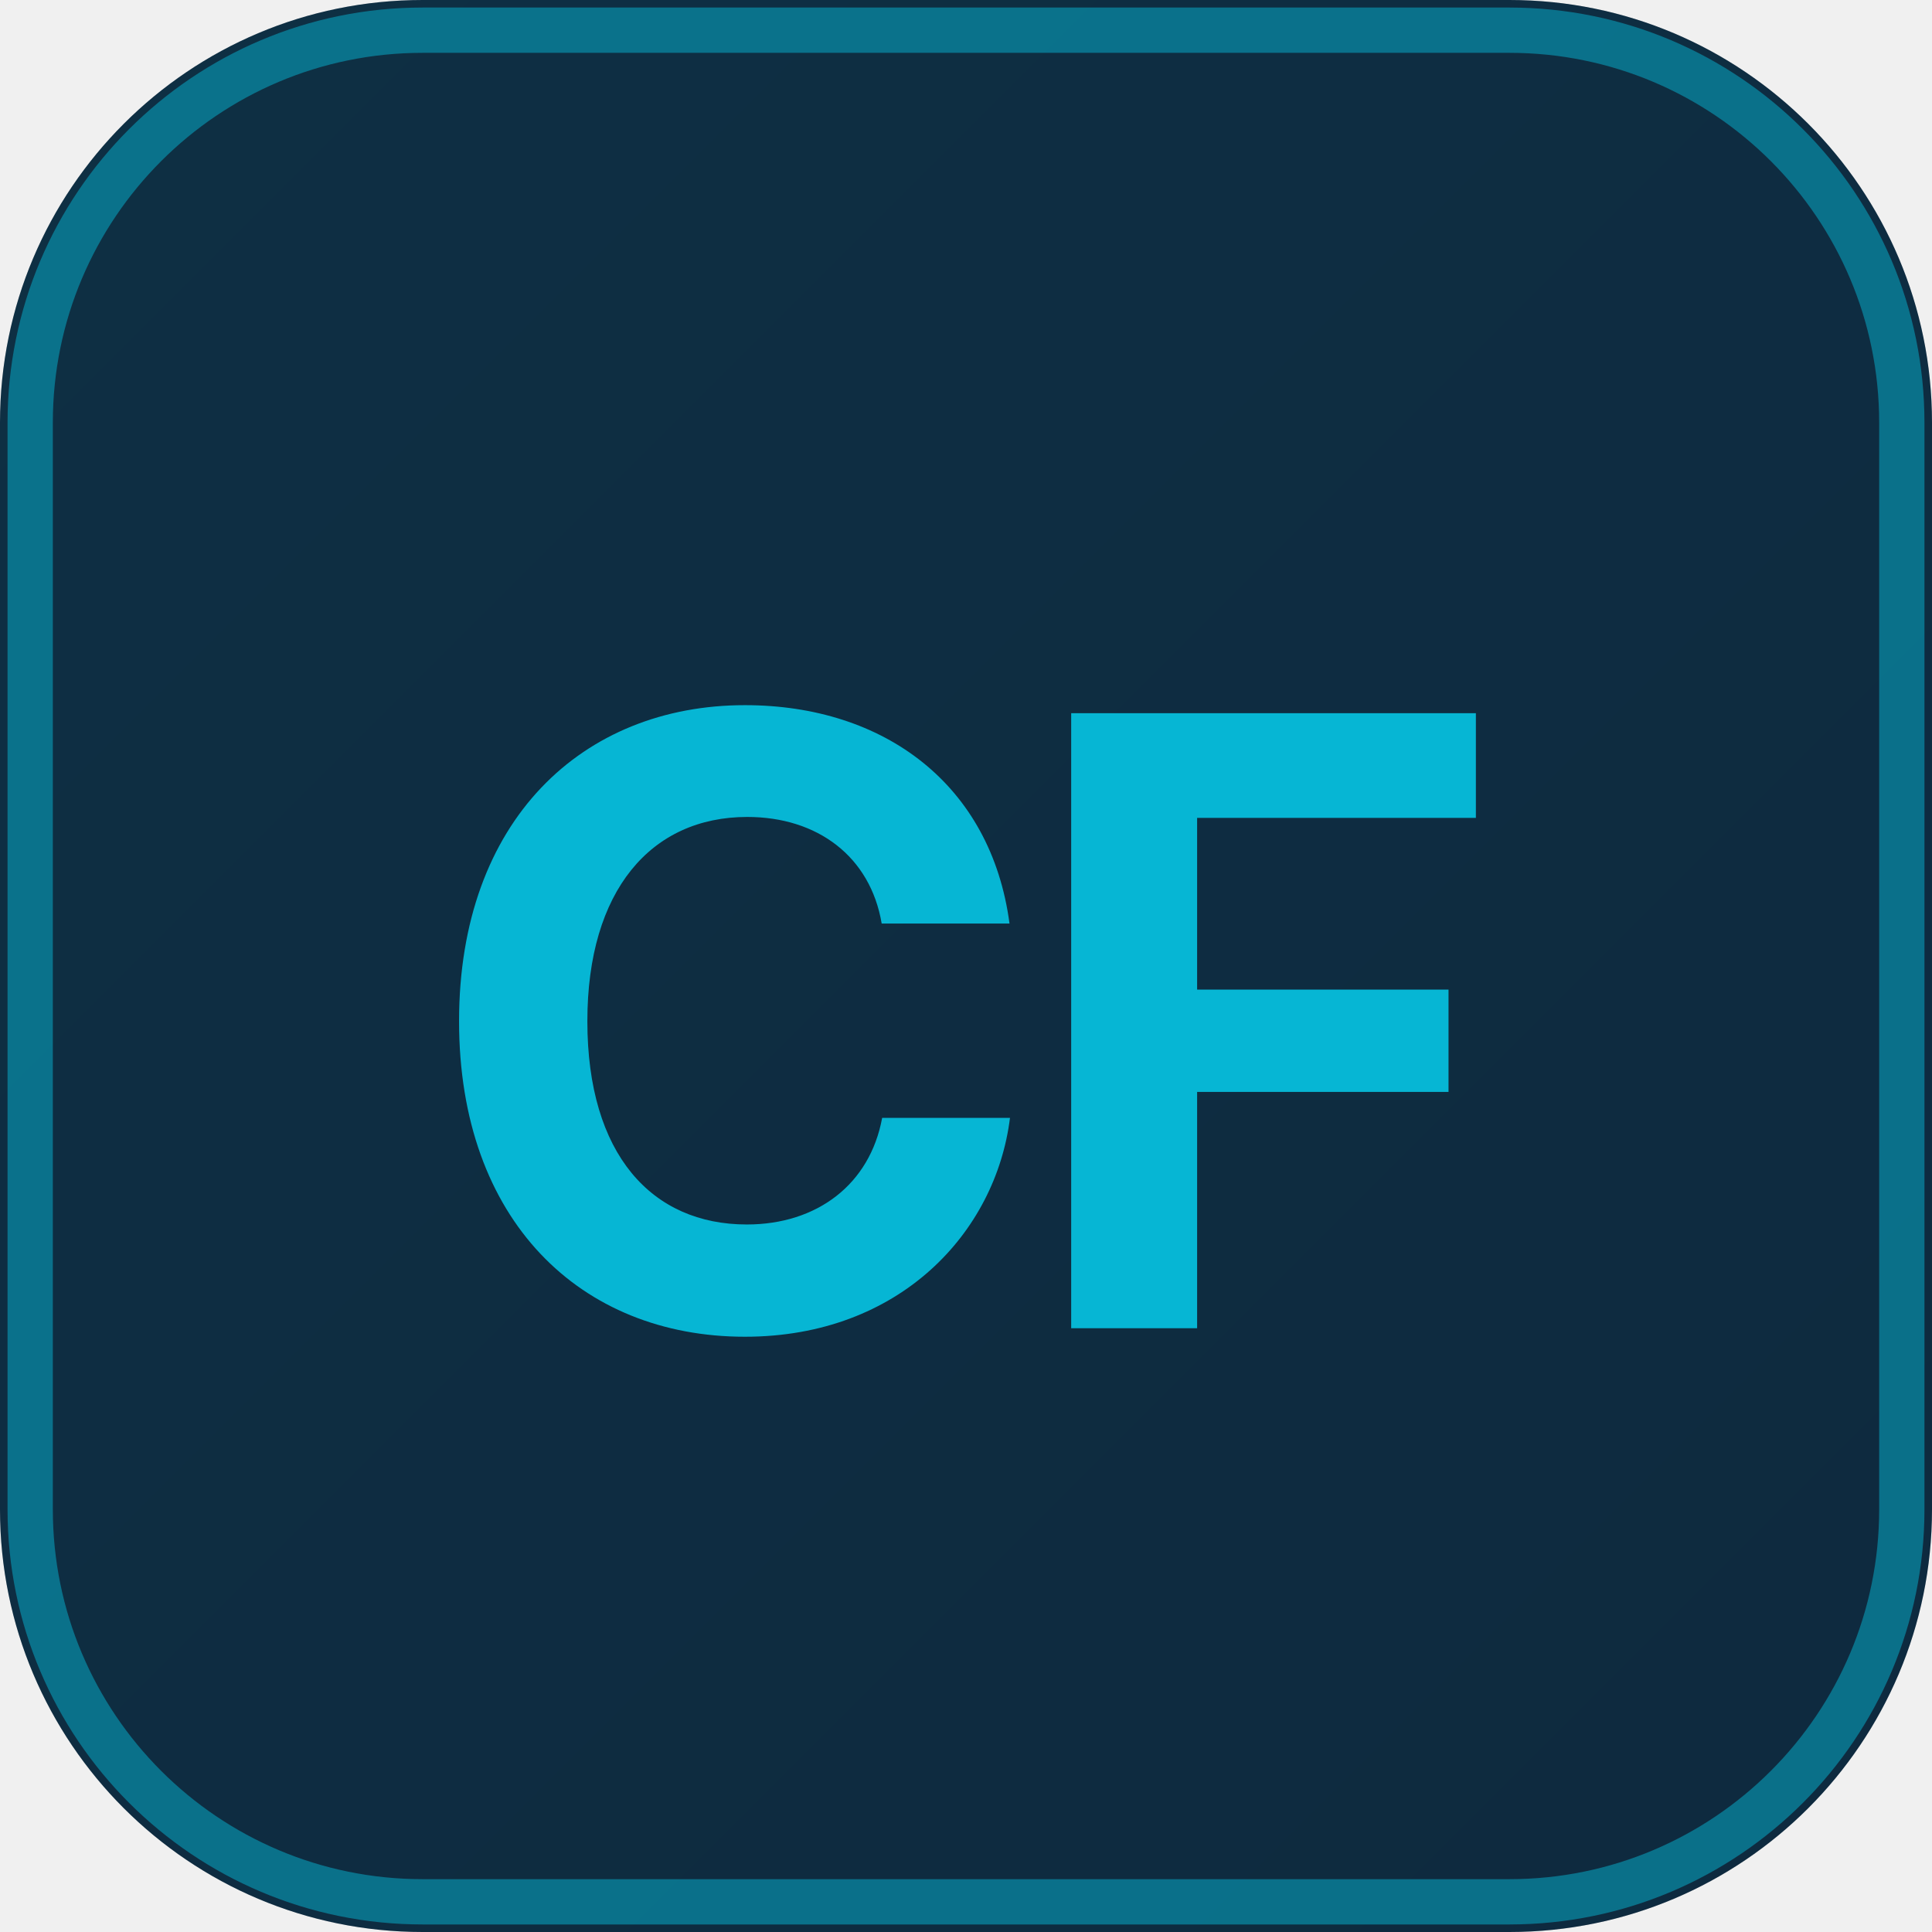
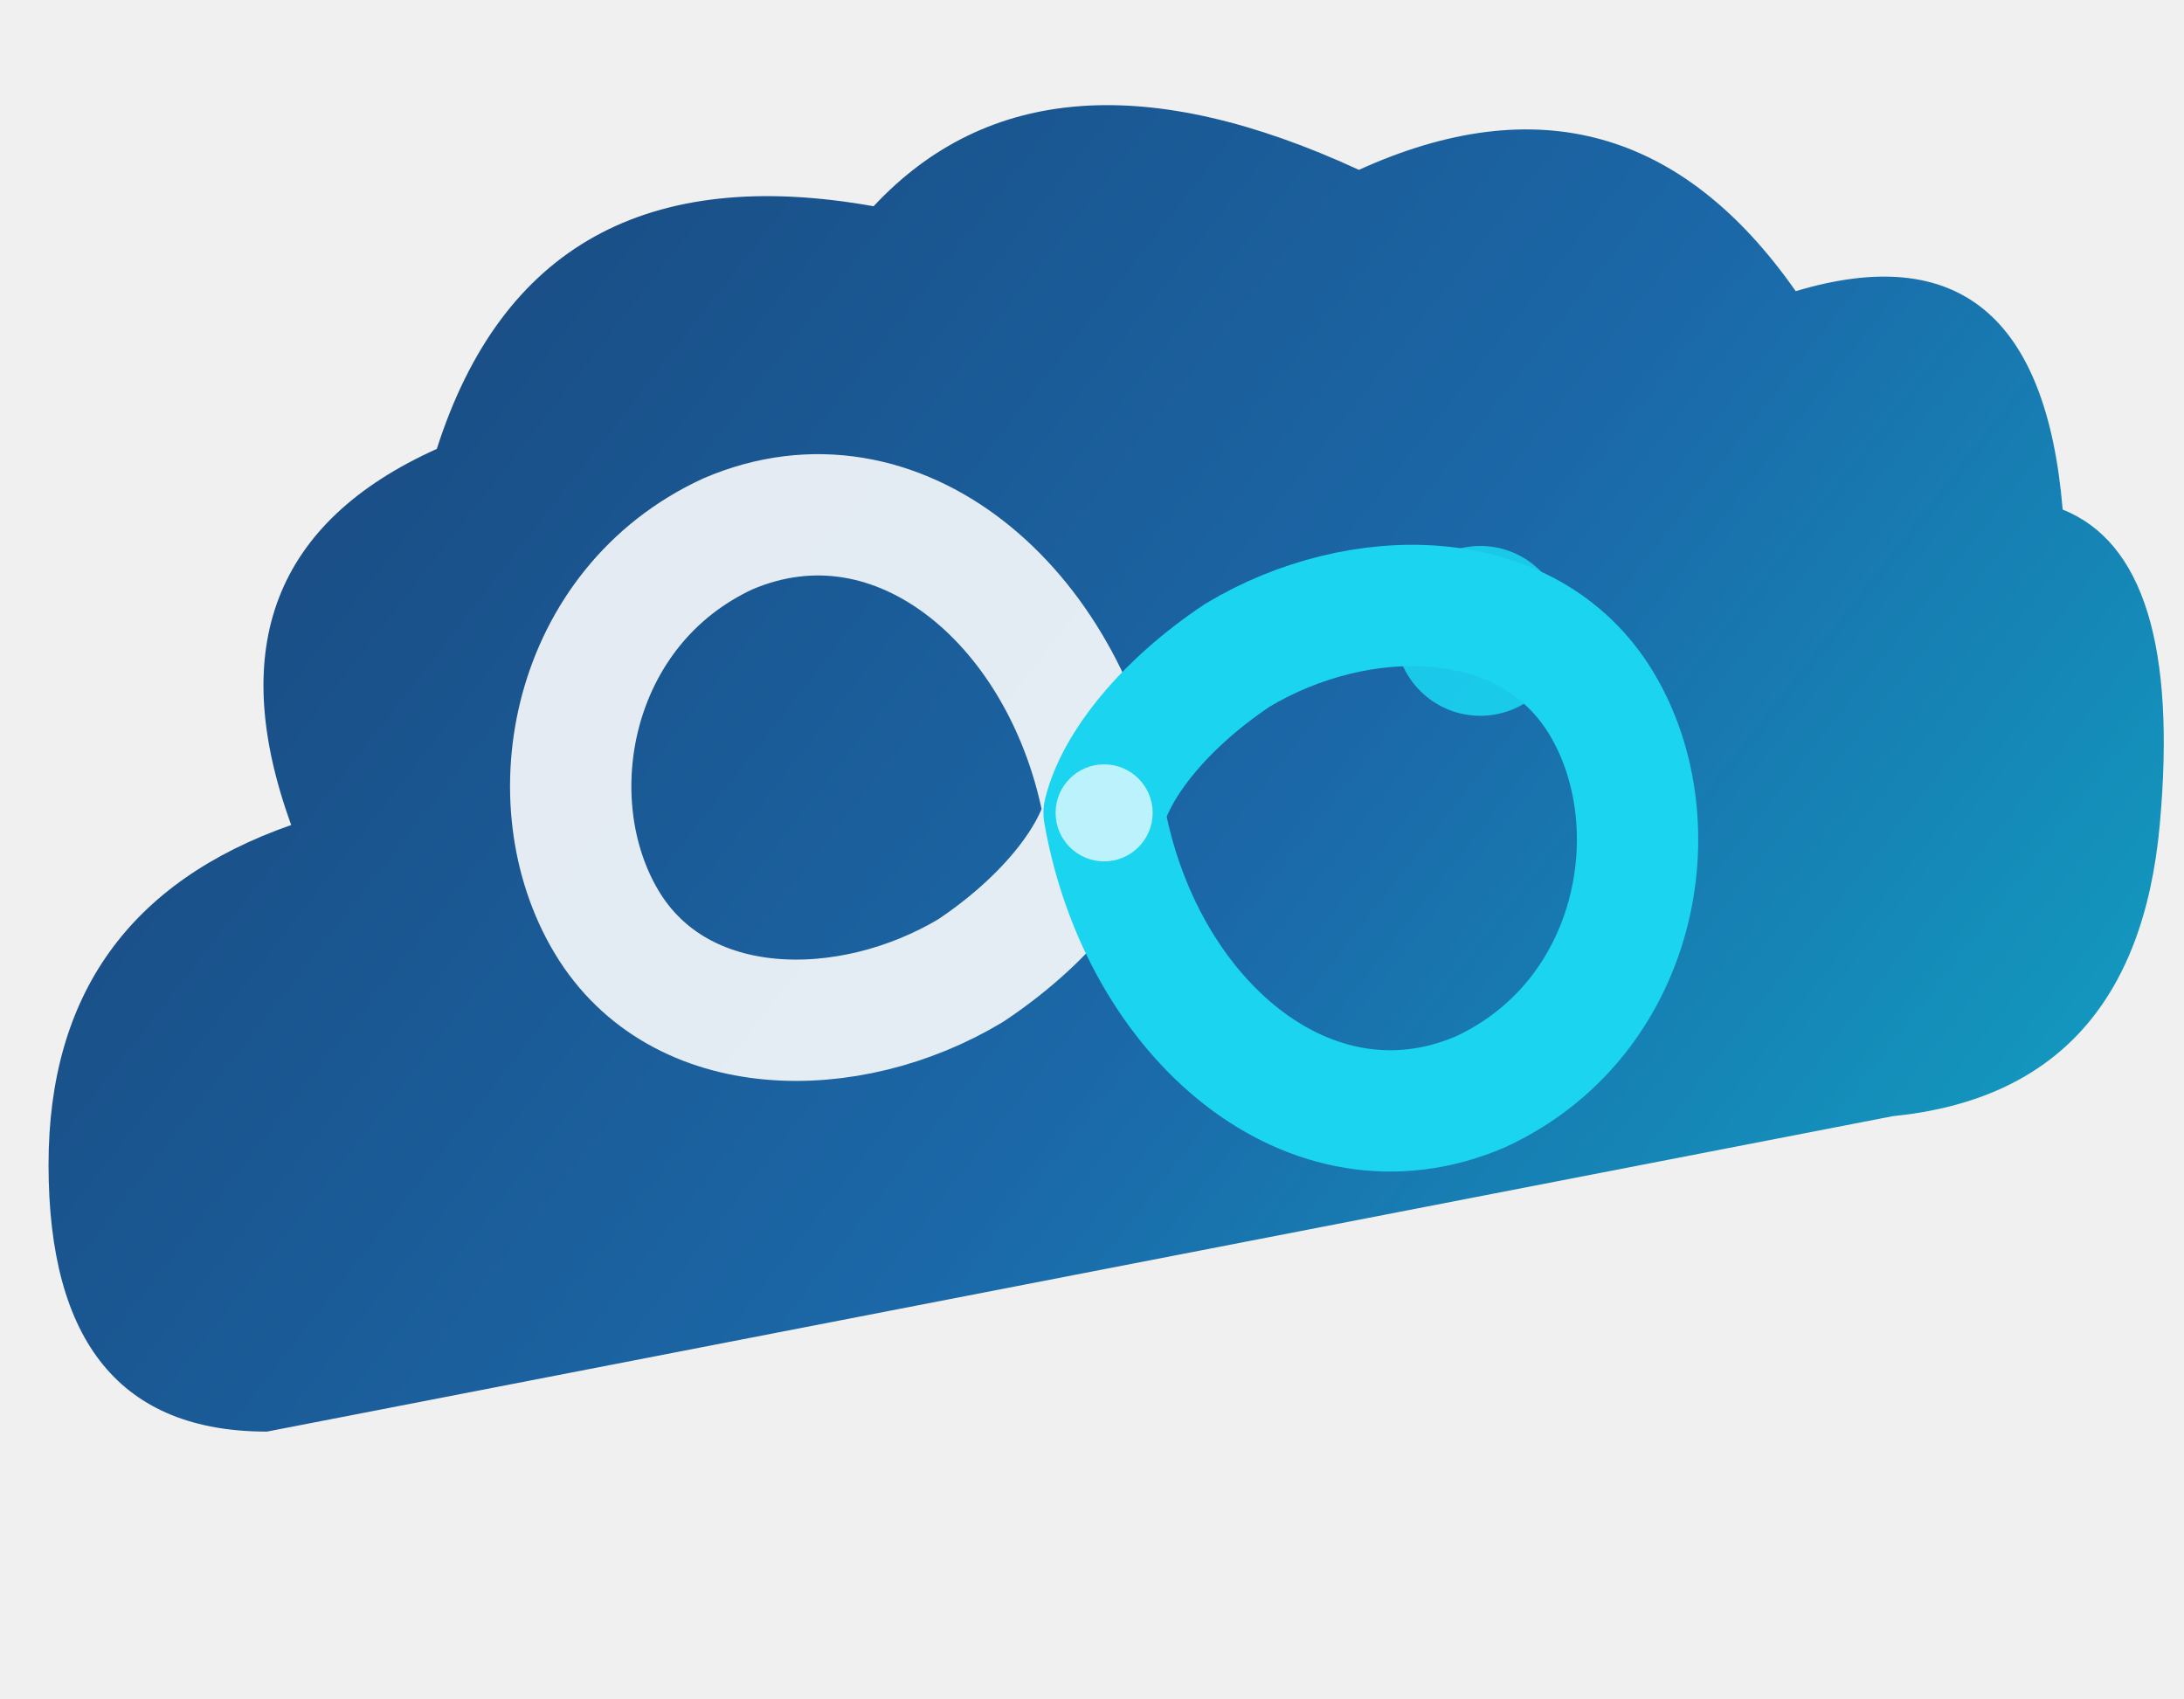
- <svg xmlns="http://www.w3.org/2000/svg" viewBox="0 0 64 64" fill="none">
-   <rect width="64" height="64" rx="14" fill="#0f172a" />
-   <rect width="64" height="64" rx="14" fill="url(#grad)" opacity="0.15" />
-   <rect x="1" y="1" width="62" height="62" rx="13" stroke="#06b6d4" stroke-width="1.5" opacity="0.5" />
-   <text x="32" y="44" font-family="system-ui, -apple-system, sans-serif" font-size="28" font-weight="700" fill="#06b6d4" text-anchor="middle" letter-spacing="-1">CF</text>
+ <svg xmlns="http://www.w3.org/2000/svg" viewBox="0 0 180 140">
  <defs>
-     <linearGradient id="grad" x1="0" y1="0" x2="64" y2="64" gradientUnits="userSpaceOnUse">
-       <stop offset="0%" stop-color="#06b6d4" />
-       <stop offset="100%" stop-color="#0891b2" />
+     <linearGradient id="cloudGrad" x1="0" y1="0" x2="180" y2="140" gradientUnits="userSpaceOnUse">
+       <stop offset="0%" stop-color="#193f72" />
+       <stop offset="55%" stop-color="#1b68a8" />
+       <stop offset="100%" stop-color="#0db4cc" />
    </linearGradient>
+     <linearGradient id="tealArc" x1="0" y1="0" x2="1" y2="0">
+       <stop offset="0%" stop-color="#14c8e8" />
+       <stop offset="100%" stop-color="#0898b8" />
+     </linearGradient>
+     <clipPath id="cloudClip">
+       <path d="M 22 118 Q 4 118 4 96 Q 4 75 24 68 Q 16 46 36 37 Q 44 12 72 17 Q 86 2 112 14 Q 134 4 148 24 Q 168 18 170 42 Q 180 46 178 68 Q 176 90 156 92 L 22 118 Z" />
+     </clipPath>
  </defs>
+   <path d="M 22 118 Q 4 118 4 96 Q 4 75 24 68 Q 16 46 36 37 Q 44 12 72 17 Q 86 2 112 14 Q 134 4 148 24 Q 168 18 170 42 Q 180 46 178 68 Q 176 90 156 92 L 22 118 Z" fill="url(#cloudGrad)" />
+   <g clip-path="url(#cloudClip)">
+     <path d="M 91 67 C 88 50, 74 38, 60 44 C 47 50, 44 66, 50 76 C 56 86, 70 86, 80 80 C 86 76, 90 71, 91 67 Z" fill="none" stroke="rgba(255,255,255,0.88)" stroke-width="10" stroke-linejoin="round" stroke-linecap="round" />
+     <path d="M 91 67 C 94 84, 108 96, 122 90 C 135 84, 138 68, 132 58 C 126 48, 112 48, 102 54 C 96 58, 92 63, 91 67 Z" fill="none" stroke="#1ad4f0" stroke-width="10" stroke-linejoin="round" stroke-linecap="round" />
+     <circle cx="122" cy="52" r="7" fill="#1ad4f0" opacity="0.9" />
+     <circle cx="91" cy="67" r="4" fill="white" opacity="0.7" />
+   </g>
</svg>
